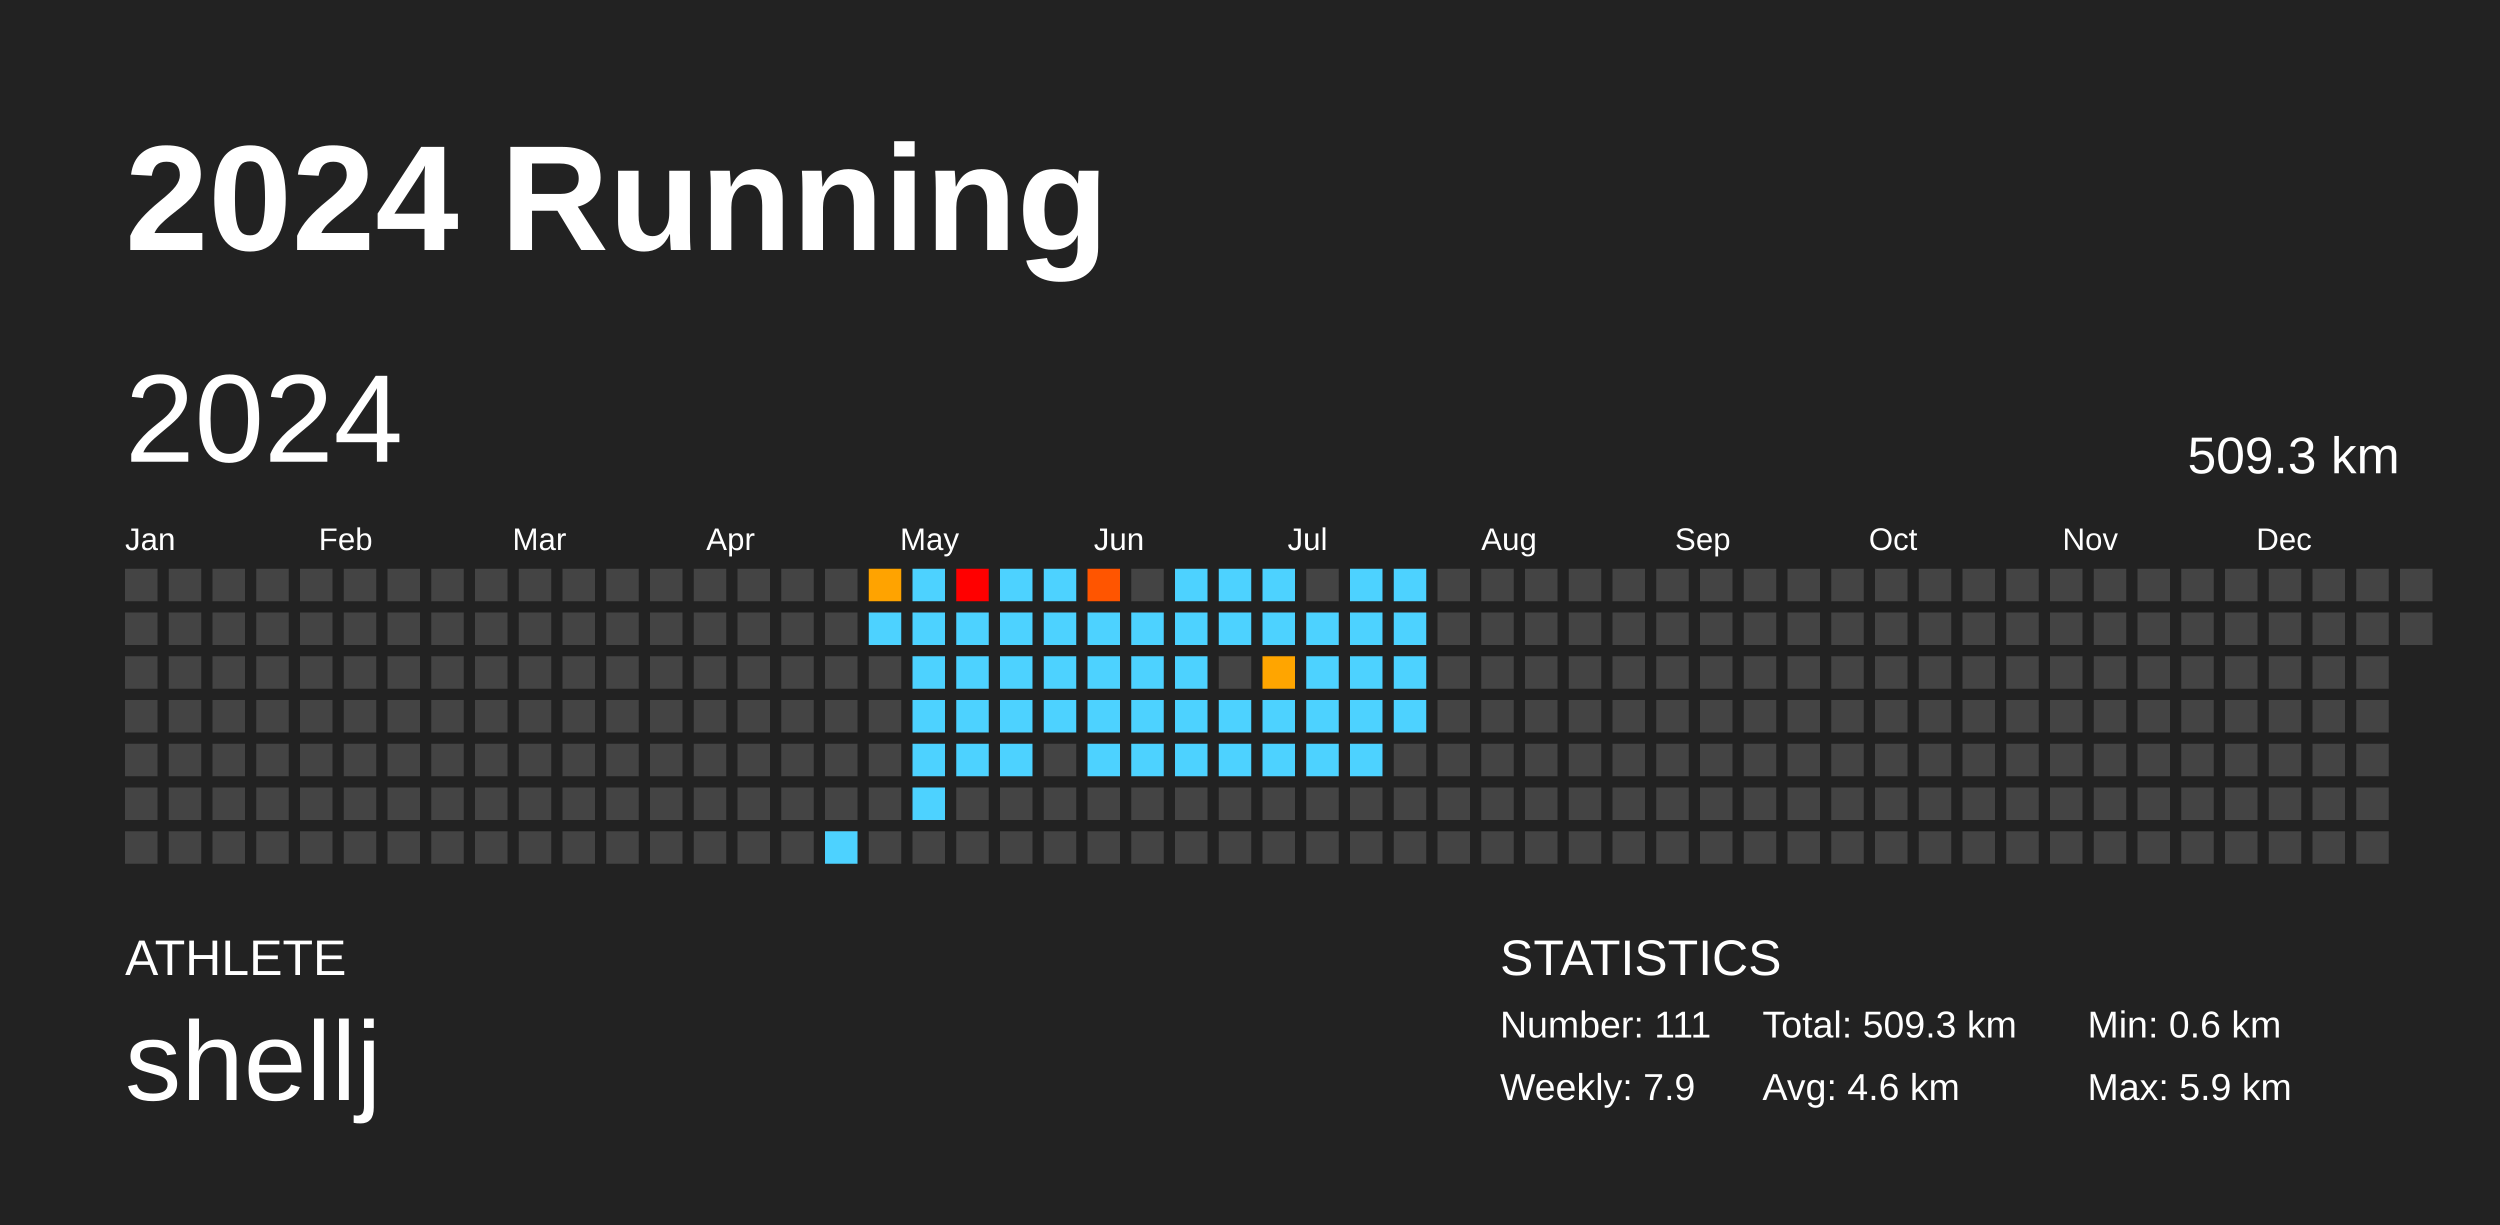
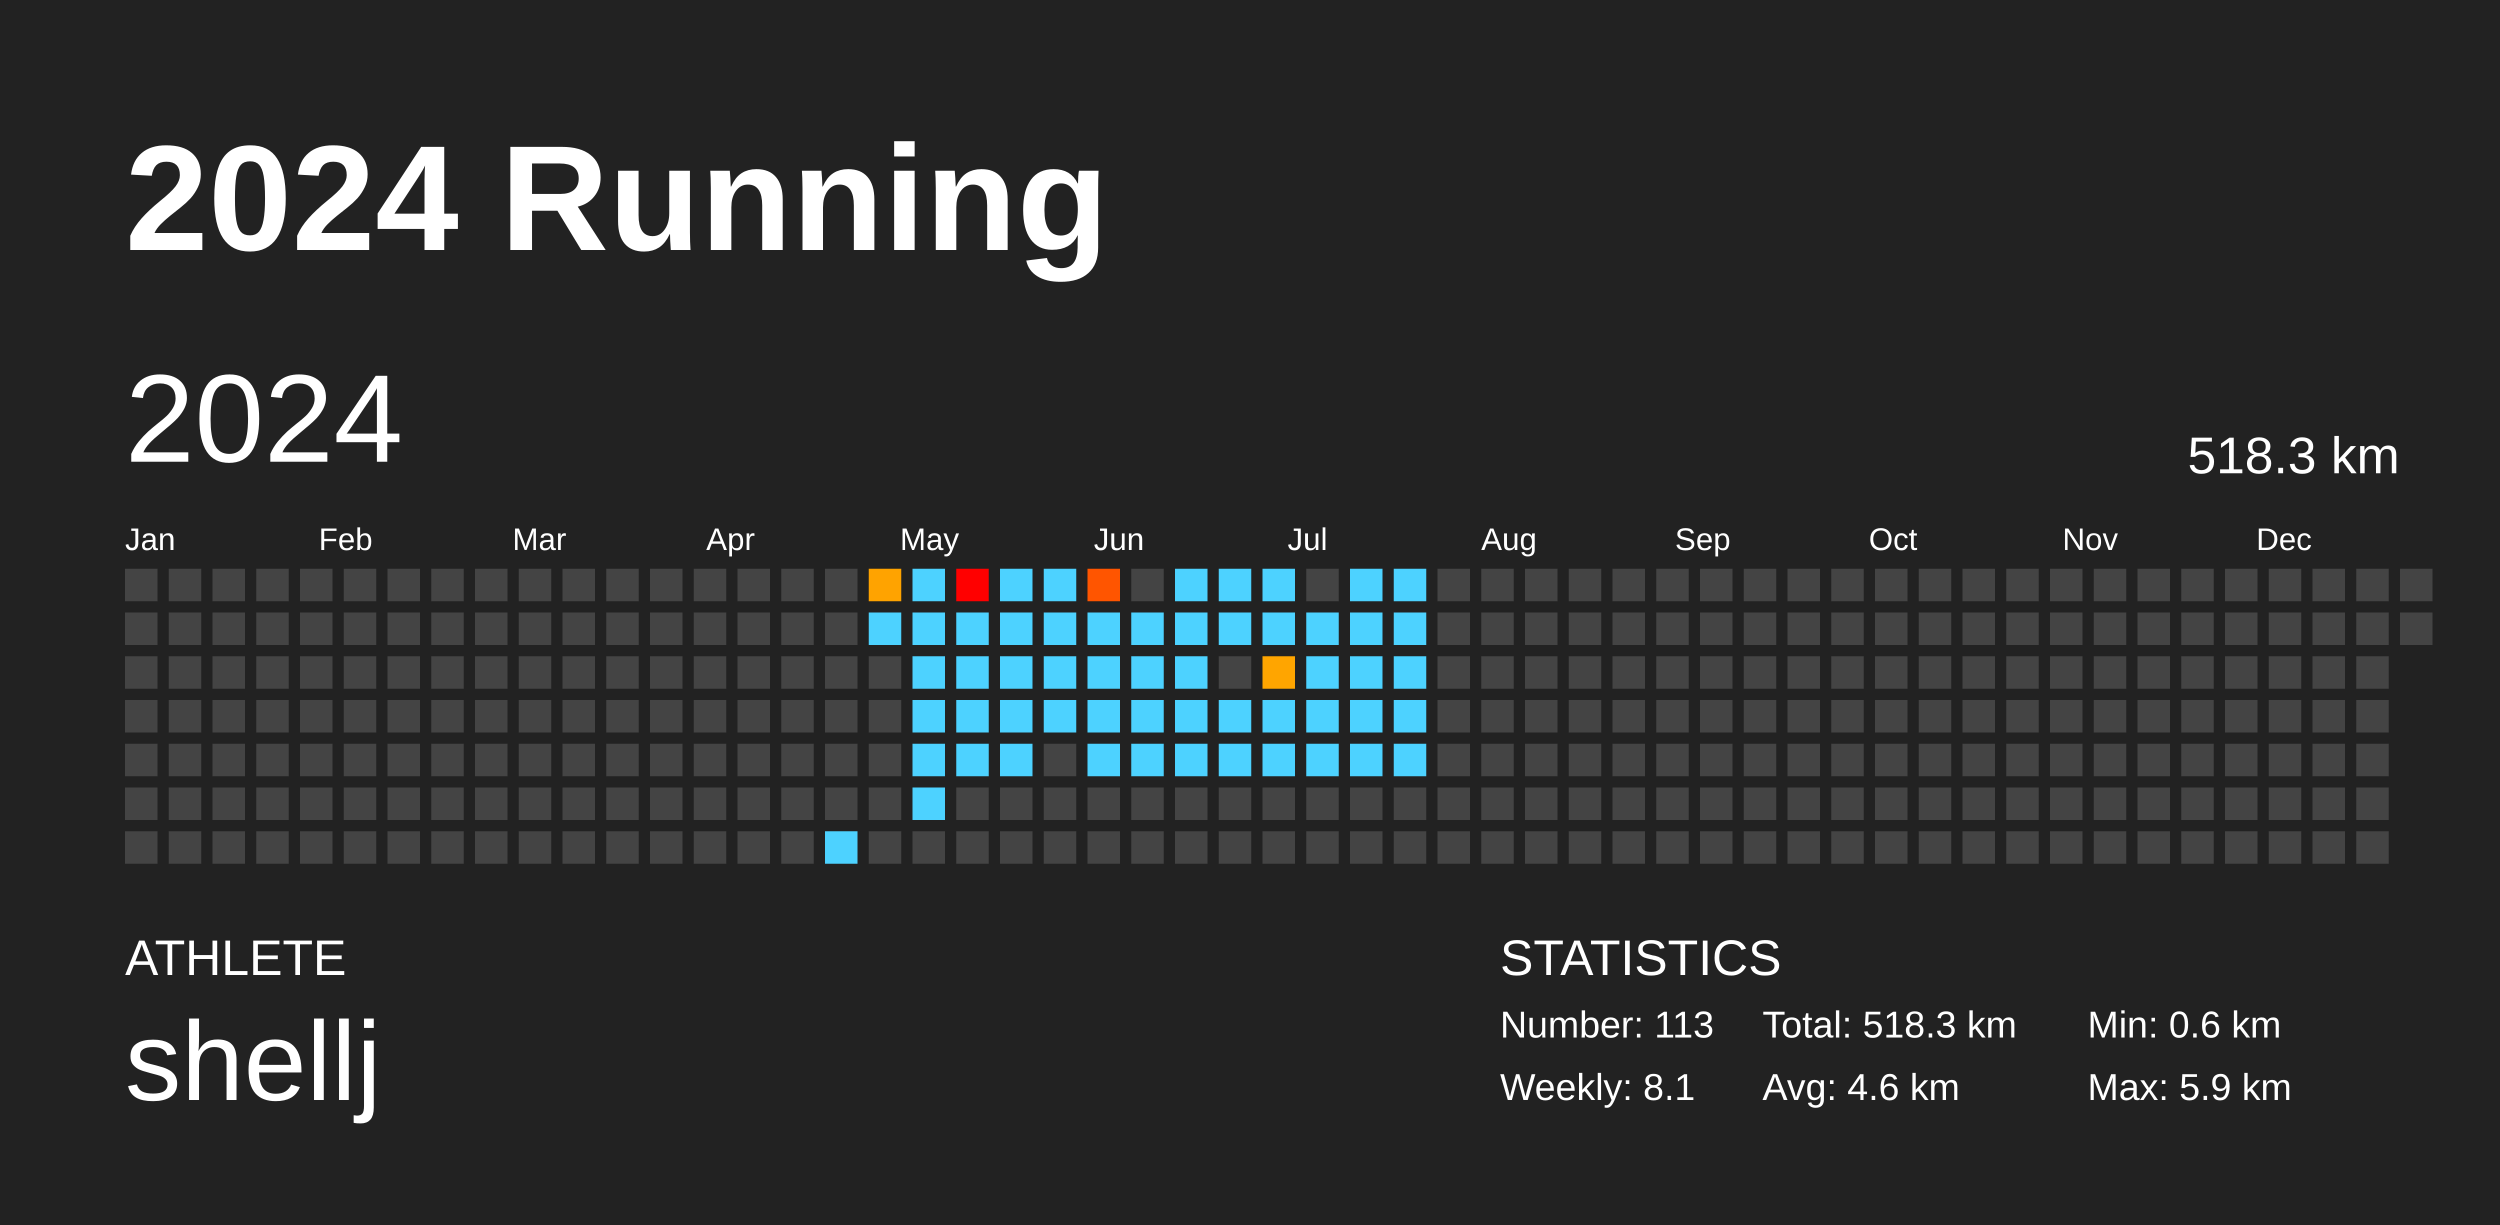
<svg xmlns="http://www.w3.org/2000/svg" baseProfile="full" height="98mm" version="1.1" viewBox="0,0,200,98" width="200mm">
  <defs />
  <rect fill="#222222" height="98" width="200" x="0" y="0" />
  <text fill="#FFFFFF" style="font-size:12px; font-family:Arial; font-weight:bold;" x="10" y="20">2024 Running</text>
  <text fill="#FFFFFF" style="font-size:4px; font-family:Arial" x="10" y="78">ATHLETE</text>
  <text fill="#FFFFFF" style="font-size:9px; font-family:Arial" x="10" y="88">shellj</text>
  <text fill="#FFFFFF" style="font-size:4px; font-family:Arial" x="120" y="78">STATISTICS</text>
-   <text fill="#FFFFFF" style="font-size:3px; font-family:Arial" x="120" y="83">Number: 111</text>
-   <text fill="#FFFFFF" style="font-size:3px; font-family:Arial" x="120" y="88">Weekly: 7.9</text>
-   <text fill="#FFFFFF" style="font-size:3px; font-family:Arial" x="141" y="83">Total: 509.3 km</text>
+   <text fill="#FFFFFF" style="font-size:3px; font-family:Arial" x="120" y="83">Number: 113</text>
+   <text fill="#FFFFFF" style="font-size:3px; font-family:Arial" x="120" y="88">Weekly: 8.1</text>
+   <text fill="#FFFFFF" style="font-size:3px; font-family:Arial" x="141" y="83">Total: 518.3 km</text>
  <text fill="#FFFFFF" style="font-size:3px; font-family:Arial" x="141" y="88">Avg: 4.6 km</text>
  <text fill="#FFFFFF" style="font-size:3px; font-family:Arial" x="167" y="83">Min: 0.6 km</text>
  <text fill="#FFFFFF" style="font-size:3px; font-family:Arial" x="167" y="88">Max: 5.9 km</text>
  <text dominant-baseline="hanging" fill="#FFFFFF" style="font-size:10.0px; font-family:Arial;" x="10" y="30">2024</text>
-   <text dominant-baseline="hanging" fill="#FFFFFF" style="font-size:4.125px; font-family:Arial;" x="175" y="35">509.3 km</text>
+   <text dominant-baseline="hanging" fill="#FFFFFF" style="font-size:4.125px; font-family:Arial;" x="175" y="35">518.3 km</text>
  <text fill="#FFFFFF" style="font-size:2.5px; font-family:Arial" x="10.0" y="44">Jan</text>
  <text fill="#FFFFFF" style="font-size:2.5px; font-family:Arial" x="25.5" y="44">Feb</text>
  <text fill="#FFFFFF" style="font-size:2.5px; font-family:Arial" x="41.0" y="44">Mar</text>
  <text fill="#FFFFFF" style="font-size:2.5px; font-family:Arial" x="56.5" y="44">Apr</text>
  <text fill="#FFFFFF" style="font-size:2.5px; font-family:Arial" x="72.0" y="44">May</text>
  <text fill="#FFFFFF" style="font-size:2.5px; font-family:Arial" x="87.5" y="44">Jun</text>
  <text fill="#FFFFFF" style="font-size:2.5px; font-family:Arial" x="103.0" y="44">Jul</text>
  <text fill="#FFFFFF" style="font-size:2.5px; font-family:Arial" x="118.5" y="44">Aug</text>
  <text fill="#FFFFFF" style="font-size:2.5px; font-family:Arial" x="134.0" y="44">Sep</text>
  <text fill="#FFFFFF" style="font-size:2.5px; font-family:Arial" x="149.5" y="44">Oct</text>
  <text fill="#FFFFFF" style="font-size:2.5px; font-family:Arial" x="165.0" y="44">Nov</text>
  <text fill="#FFFFFF" style="font-size:2.5px; font-family:Arial" x="180.5" y="44">Dec</text>
  <rect fill="#444444" height="2.6" width="2.6" x="10.0" y="45.5" />
  <rect fill="#444444" height="2.6" width="2.6" x="10.0" y="49.0" />
  <rect fill="#444444" height="2.6" width="2.6" x="10.0" y="52.5" />
  <rect fill="#444444" height="2.6" width="2.6" x="10.0" y="56.0" />
  <rect fill="#444444" height="2.6" width="2.6" x="10.0" y="59.5" />
  <rect fill="#444444" height="2.6" width="2.6" x="10.0" y="63.0" />
  <rect fill="#444444" height="2.6" width="2.6" x="10.0" y="66.5" />
  <rect fill="#444444" height="2.6" width="2.6" x="13.5" y="45.5" />
  <rect fill="#444444" height="2.6" width="2.6" x="13.5" y="49.0" />
  <rect fill="#444444" height="2.6" width="2.6" x="13.5" y="52.5" />
  <rect fill="#444444" height="2.6" width="2.6" x="13.5" y="56.0" />
  <rect fill="#444444" height="2.6" width="2.6" x="13.5" y="59.5" />
  <rect fill="#444444" height="2.6" width="2.6" x="13.5" y="63.0" />
  <rect fill="#444444" height="2.6" width="2.6" x="13.5" y="66.5" />
  <rect fill="#444444" height="2.6" width="2.6" x="17.0" y="45.5" />
  <rect fill="#444444" height="2.6" width="2.6" x="17.0" y="49.0" />
  <rect fill="#444444" height="2.6" width="2.6" x="17.0" y="52.5" />
  <rect fill="#444444" height="2.6" width="2.6" x="17.0" y="56.0" />
  <rect fill="#444444" height="2.6" width="2.6" x="17.0" y="59.5" />
  <rect fill="#444444" height="2.6" width="2.6" x="17.0" y="63.0" />
  <rect fill="#444444" height="2.6" width="2.6" x="17.0" y="66.5" />
  <rect fill="#444444" height="2.6" width="2.6" x="20.5" y="45.5" />
  <rect fill="#444444" height="2.6" width="2.6" x="20.5" y="49.0" />
  <rect fill="#444444" height="2.6" width="2.6" x="20.5" y="52.5" />
  <rect fill="#444444" height="2.6" width="2.6" x="20.5" y="56.0" />
  <rect fill="#444444" height="2.6" width="2.6" x="20.5" y="59.5" />
  <rect fill="#444444" height="2.6" width="2.6" x="20.5" y="63.0" />
  <rect fill="#444444" height="2.6" width="2.6" x="20.5" y="66.5" />
  <rect fill="#444444" height="2.6" width="2.6" x="24.0" y="45.5" />
  <rect fill="#444444" height="2.6" width="2.6" x="24.0" y="49.0" />
  <rect fill="#444444" height="2.6" width="2.6" x="24.0" y="52.5" />
  <rect fill="#444444" height="2.6" width="2.6" x="24.0" y="56.0" />
  <rect fill="#444444" height="2.6" width="2.6" x="24.0" y="59.5" />
  <rect fill="#444444" height="2.6" width="2.6" x="24.0" y="63.0" />
  <rect fill="#444444" height="2.6" width="2.6" x="24.0" y="66.5" />
  <rect fill="#444444" height="2.6" width="2.6" x="27.5" y="45.5" />
  <rect fill="#444444" height="2.6" width="2.6" x="27.5" y="49.0" />
  <rect fill="#444444" height="2.6" width="2.6" x="27.5" y="52.5" />
  <rect fill="#444444" height="2.6" width="2.6" x="27.5" y="56.0" />
  <rect fill="#444444" height="2.6" width="2.6" x="27.5" y="59.5" />
  <rect fill="#444444" height="2.6" width="2.6" x="27.5" y="63.0" />
  <rect fill="#444444" height="2.6" width="2.6" x="27.5" y="66.5" />
  <rect fill="#444444" height="2.6" width="2.6" x="31.0" y="45.5" />
  <rect fill="#444444" height="2.6" width="2.6" x="31.0" y="49.0" />
  <rect fill="#444444" height="2.6" width="2.6" x="31.0" y="52.5" />
  <rect fill="#444444" height="2.6" width="2.6" x="31.0" y="56.0" />
  <rect fill="#444444" height="2.6" width="2.6" x="31.0" y="59.5" />
  <rect fill="#444444" height="2.6" width="2.6" x="31.0" y="63.0" />
  <rect fill="#444444" height="2.6" width="2.6" x="31.0" y="66.5" />
  <rect fill="#444444" height="2.6" width="2.6" x="34.5" y="45.5" />
  <rect fill="#444444" height="2.6" width="2.6" x="34.5" y="49.0" />
  <rect fill="#444444" height="2.6" width="2.6" x="34.5" y="52.5" />
  <rect fill="#444444" height="2.6" width="2.6" x="34.5" y="56.0" />
  <rect fill="#444444" height="2.6" width="2.6" x="34.5" y="59.5" />
  <rect fill="#444444" height="2.6" width="2.6" x="34.5" y="63.0" />
  <rect fill="#444444" height="2.6" width="2.6" x="34.5" y="66.5" />
  <rect fill="#444444" height="2.6" width="2.6" x="38.0" y="45.5" />
  <rect fill="#444444" height="2.6" width="2.6" x="38.0" y="49.0" />
  <rect fill="#444444" height="2.6" width="2.6" x="38.0" y="52.5" />
  <rect fill="#444444" height="2.6" width="2.6" x="38.0" y="56.0" />
  <rect fill="#444444" height="2.6" width="2.6" x="38.0" y="59.5" />
  <rect fill="#444444" height="2.6" width="2.6" x="38.0" y="63.0" />
  <rect fill="#444444" height="2.6" width="2.6" x="38.0" y="66.5" />
  <rect fill="#444444" height="2.6" width="2.6" x="41.5" y="45.5" />
  <rect fill="#444444" height="2.6" width="2.6" x="41.5" y="49.0" />
  <rect fill="#444444" height="2.6" width="2.6" x="41.5" y="52.5" />
  <rect fill="#444444" height="2.6" width="2.6" x="41.5" y="56.0" />
  <rect fill="#444444" height="2.6" width="2.6" x="41.5" y="59.5" />
  <rect fill="#444444" height="2.6" width="2.6" x="41.5" y="63.0" />
  <rect fill="#444444" height="2.6" width="2.6" x="41.5" y="66.5" />
  <rect fill="#444444" height="2.6" width="2.6" x="45.0" y="45.5" />
  <rect fill="#444444" height="2.6" width="2.6" x="45.0" y="49.0" />
  <rect fill="#444444" height="2.6" width="2.6" x="45.0" y="52.5" />
  <rect fill="#444444" height="2.6" width="2.6" x="45.0" y="56.0" />
  <rect fill="#444444" height="2.6" width="2.6" x="45.0" y="59.5" />
  <rect fill="#444444" height="2.6" width="2.6" x="45.0" y="63.0" />
  <rect fill="#444444" height="2.6" width="2.6" x="45.0" y="66.5" />
  <rect fill="#444444" height="2.6" width="2.6" x="48.5" y="45.5" />
  <rect fill="#444444" height="2.6" width="2.6" x="48.5" y="49.0" />
  <rect fill="#444444" height="2.6" width="2.6" x="48.5" y="52.5" />
  <rect fill="#444444" height="2.6" width="2.6" x="48.5" y="56.0" />
  <rect fill="#444444" height="2.6" width="2.6" x="48.5" y="59.5" />
  <rect fill="#444444" height="2.6" width="2.6" x="48.5" y="63.0" />
  <rect fill="#444444" height="2.6" width="2.6" x="48.5" y="66.5" />
  <rect fill="#444444" height="2.6" width="2.6" x="52.0" y="45.5" />
  <rect fill="#444444" height="2.6" width="2.6" x="52.0" y="49.0" />
  <rect fill="#444444" height="2.6" width="2.6" x="52.0" y="52.5" />
  <rect fill="#444444" height="2.6" width="2.6" x="52.0" y="56.0" />
  <rect fill="#444444" height="2.6" width="2.6" x="52.0" y="59.5" />
  <rect fill="#444444" height="2.6" width="2.6" x="52.0" y="63.0" />
  <rect fill="#444444" height="2.6" width="2.6" x="52.0" y="66.5" />
  <rect fill="#444444" height="2.6" width="2.6" x="55.5" y="45.5" />
  <rect fill="#444444" height="2.6" width="2.6" x="55.5" y="49.0" />
  <rect fill="#444444" height="2.6" width="2.6" x="55.5" y="52.5" />
  <rect fill="#444444" height="2.6" width="2.6" x="55.5" y="56.0" />
  <rect fill="#444444" height="2.6" width="2.6" x="55.5" y="59.5" />
  <rect fill="#444444" height="2.6" width="2.6" x="55.5" y="63.0" />
  <rect fill="#444444" height="2.6" width="2.6" x="55.5" y="66.5" />
  <rect fill="#444444" height="2.6" width="2.6" x="59.0" y="45.5" />
  <rect fill="#444444" height="2.6" width="2.6" x="59.0" y="49.0" />
  <rect fill="#444444" height="2.6" width="2.6" x="59.0" y="52.5" />
  <rect fill="#444444" height="2.6" width="2.6" x="59.0" y="56.0" />
  <rect fill="#444444" height="2.6" width="2.6" x="59.0" y="59.5" />
  <rect fill="#444444" height="2.6" width="2.6" x="59.0" y="63.0" />
  <rect fill="#444444" height="2.6" width="2.6" x="59.0" y="66.5" />
  <rect fill="#444444" height="2.6" width="2.6" x="62.5" y="45.5" />
  <rect fill="#444444" height="2.6" width="2.6" x="62.5" y="49.0" />
  <rect fill="#444444" height="2.6" width="2.6" x="62.5" y="52.5" />
  <rect fill="#444444" height="2.6" width="2.6" x="62.5" y="56.0" />
  <rect fill="#444444" height="2.6" width="2.6" x="62.5" y="59.5" />
  <rect fill="#444444" height="2.6" width="2.6" x="62.5" y="63.0" />
  <rect fill="#444444" height="2.6" width="2.6" x="62.5" y="66.5" />
  <rect fill="#444444" height="2.6" width="2.6" x="66.0" y="45.5" />
  <rect fill="#444444" height="2.6" width="2.6" x="66.0" y="49.0" />
  <rect fill="#444444" height="2.6" width="2.6" x="66.0" y="52.5" />
  <rect fill="#444444" height="2.6" width="2.6" x="66.0" y="56.0" />
  <rect fill="#444444" height="2.6" width="2.6" x="66.0" y="59.5" />
  <rect fill="#444444" height="2.6" width="2.6" x="66.0" y="63.0" />
  <rect fill="#4dd2ff" height="2.6" width="2.6" x="66.0" y="66.5" />
  <rect fill="#ffa300" height="2.6" width="2.6" x="69.5" y="45.5" />
  <rect fill="#4dd2ff" height="2.6" width="2.6" x="69.5" y="49.0" />
  <rect fill="#444444" height="2.6" width="2.6" x="69.5" y="52.5" />
  <rect fill="#444444" height="2.6" width="2.6" x="69.5" y="56.0" />
  <rect fill="#444444" height="2.6" width="2.6" x="69.5" y="59.5" />
  <rect fill="#444444" height="2.6" width="2.6" x="69.5" y="63.0" />
  <rect fill="#444444" height="2.6" width="2.6" x="69.5" y="66.5" />
  <rect fill="#4dd2ff" height="2.6" width="2.6" x="73.0" y="45.5" />
  <rect fill="#4dd2ff" height="2.6" width="2.6" x="73.0" y="49.0" />
  <rect fill="#4dd2ff" height="2.6" width="2.6" x="73.0" y="52.5" />
  <rect fill="#4dd2ff" height="2.6" width="2.6" x="73.0" y="56.0" />
  <rect fill="#4dd2ff" height="2.6" width="2.6" x="73.0" y="59.5" />
  <rect fill="#4dd2ff" height="2.6" width="2.6" x="73.0" y="63.0" />
  <rect fill="#444444" height="2.6" width="2.6" x="73.0" y="66.5" />
  <rect fill="red" height="2.6" width="2.6" x="76.5" y="45.5" />
  <rect fill="#4dd2ff" height="2.6" width="2.6" x="76.5" y="49.0" />
  <rect fill="#4dd2ff" height="2.6" width="2.6" x="76.5" y="52.5" />
  <rect fill="#4dd2ff" height="2.6" width="2.6" x="76.5" y="56.0" />
  <rect fill="#4dd2ff" height="2.6" width="2.6" x="76.5" y="59.5" />
  <rect fill="#444444" height="2.6" width="2.6" x="76.5" y="63.0" />
  <rect fill="#444444" height="2.6" width="2.6" x="76.5" y="66.5" />
  <rect fill="#4dd2ff" height="2.6" width="2.6" x="80.0" y="45.5" />
  <rect fill="#4dd2ff" height="2.6" width="2.6" x="80.0" y="49.0" />
  <rect fill="#4dd2ff" height="2.6" width="2.6" x="80.0" y="52.5" />
  <rect fill="#4dd2ff" height="2.6" width="2.6" x="80.0" y="56.0" />
  <rect fill="#4dd2ff" height="2.6" width="2.6" x="80.0" y="59.5" />
  <rect fill="#444444" height="2.6" width="2.6" x="80.0" y="63.0" />
  <rect fill="#444444" height="2.6" width="2.6" x="80.0" y="66.5" />
  <rect fill="#4dd2ff" height="2.6" width="2.6" x="83.5" y="45.5" />
  <rect fill="#4dd2ff" height="2.6" width="2.6" x="83.5" y="49.0" />
  <rect fill="#4dd2ff" height="2.6" width="2.6" x="83.5" y="52.5" />
  <rect fill="#4dd2ff" height="2.6" width="2.6" x="83.5" y="56.0" />
  <rect fill="#444444" height="2.6" width="2.6" x="83.5" y="59.5" />
  <rect fill="#444444" height="2.6" width="2.6" x="83.5" y="63.0" />
  <rect fill="#444444" height="2.6" width="2.6" x="83.5" y="66.5" />
  <rect fill="#ff5500" height="2.6" width="2.6" x="87.0" y="45.5" />
  <rect fill="#4dd2ff" height="2.6" width="2.6" x="87.0" y="49.0" />
  <rect fill="#4dd2ff" height="2.6" width="2.6" x="87.0" y="52.5" />
  <rect fill="#4dd2ff" height="2.6" width="2.6" x="87.0" y="56.0" />
  <rect fill="#4dd2ff" height="2.6" width="2.6" x="87.0" y="59.5" />
  <rect fill="#444444" height="2.6" width="2.6" x="87.0" y="63.0" />
  <rect fill="#444444" height="2.6" width="2.6" x="87.0" y="66.5" />
  <rect fill="#444444" height="2.6" width="2.6" x="90.5" y="45.5" />
  <rect fill="#4dd2ff" height="2.6" width="2.6" x="90.5" y="49.0" />
  <rect fill="#4dd2ff" height="2.6" width="2.6" x="90.5" y="52.5" />
  <rect fill="#4dd2ff" height="2.6" width="2.6" x="90.5" y="56.0" />
  <rect fill="#4dd2ff" height="2.6" width="2.6" x="90.5" y="59.5" />
  <rect fill="#444444" height="2.6" width="2.6" x="90.5" y="63.0" />
  <rect fill="#444444" height="2.6" width="2.6" x="90.5" y="66.5" />
  <rect fill="#4dd2ff" height="2.6" width="2.6" x="94.0" y="45.5" />
  <rect fill="#4dd2ff" height="2.6" width="2.6" x="94.0" y="49.0" />
  <rect fill="#4dd2ff" height="2.6" width="2.6" x="94.0" y="52.5" />
  <rect fill="#4dd2ff" height="2.6" width="2.6" x="94.0" y="56.0" />
  <rect fill="#4dd2ff" height="2.6" width="2.6" x="94.0" y="59.5" />
  <rect fill="#444444" height="2.6" width="2.6" x="94.0" y="63.0" />
  <rect fill="#444444" height="2.6" width="2.6" x="94.0" y="66.5" />
  <rect fill="#4dd2ff" height="2.6" width="2.6" x="97.5" y="45.5" />
  <rect fill="#4dd2ff" height="2.6" width="2.6" x="97.5" y="49.0" />
  <rect fill="#444444" height="2.6" width="2.6" x="97.5" y="52.5" />
  <rect fill="#4dd2ff" height="2.6" width="2.6" x="97.5" y="56.0" />
  <rect fill="#4dd2ff" height="2.6" width="2.6" x="97.5" y="59.5" />
  <rect fill="#444444" height="2.6" width="2.6" x="97.5" y="63.0" />
  <rect fill="#444444" height="2.6" width="2.6" x="97.5" y="66.5" />
  <rect fill="#4dd2ff" height="2.6" width="2.6" x="101.0" y="45.5" />
  <rect fill="#4dd2ff" height="2.6" width="2.6" x="101.0" y="49.0" />
  <rect fill="#ffa500" height="2.6" width="2.6" x="101.0" y="52.5" />
  <rect fill="#4dd2ff" height="2.6" width="2.6" x="101.0" y="56.0" />
  <rect fill="#4dd2ff" height="2.6" width="2.6" x="101.0" y="59.5" />
  <rect fill="#444444" height="2.6" width="2.6" x="101.0" y="63.0" />
  <rect fill="#444444" height="2.6" width="2.6" x="101.0" y="66.5" />
  <rect fill="#444444" height="2.6" width="2.6" x="104.5" y="45.5" />
  <rect fill="#4dd2ff" height="2.6" width="2.6" x="104.5" y="49.0" />
  <rect fill="#4dd2ff" height="2.6" width="2.6" x="104.5" y="52.5" />
  <rect fill="#4dd2ff" height="2.6" width="2.6" x="104.5" y="56.0" />
  <rect fill="#4dd2ff" height="2.6" width="2.6" x="104.5" y="59.5" />
  <rect fill="#444444" height="2.6" width="2.6" x="104.5" y="63.0" />
  <rect fill="#444444" height="2.6" width="2.6" x="104.5" y="66.5" />
  <rect fill="#4dd2ff" height="2.6" width="2.6" x="108.0" y="45.5" />
  <rect fill="#4dd2ff" height="2.6" width="2.6" x="108.0" y="49.0" />
  <rect fill="#4dd2ff" height="2.6" width="2.6" x="108.0" y="52.5" />
  <rect fill="#4dd2ff" height="2.6" width="2.6" x="108.0" y="56.0" />
  <rect fill="#4dd2ff" height="2.6" width="2.6" x="108.0" y="59.5" />
  <rect fill="#444444" height="2.6" width="2.6" x="108.0" y="63.0" />
  <rect fill="#444444" height="2.6" width="2.6" x="108.0" y="66.5" />
  <rect fill="#4dd2ff" height="2.6" width="2.6" x="111.5" y="45.5" />
  <rect fill="#4dd2ff" height="2.6" width="2.6" x="111.5" y="49.0" />
  <rect fill="#4dd2ff" height="2.6" width="2.6" x="111.5" y="52.5" />
  <rect fill="#4dd2ff" height="2.6" width="2.6" x="111.5" y="56.0" />
-   <rect fill="#444444" height="2.6" width="2.6" x="111.5" y="59.5" />
+   <rect fill="#4dd2ff" height="2.6" width="2.6" x="111.5" y="59.5" />
  <rect fill="#444444" height="2.6" width="2.6" x="111.5" y="63.0" />
  <rect fill="#444444" height="2.6" width="2.6" x="111.5" y="66.5" />
  <rect fill="#444444" height="2.6" width="2.6" x="115.0" y="45.5" />
  <rect fill="#444444" height="2.6" width="2.6" x="115.0" y="49.0" />
  <rect fill="#444444" height="2.6" width="2.6" x="115.0" y="52.5" />
  <rect fill="#444444" height="2.6" width="2.6" x="115.0" y="56.0" />
  <rect fill="#444444" height="2.6" width="2.6" x="115.0" y="59.5" />
  <rect fill="#444444" height="2.6" width="2.6" x="115.0" y="63.0" />
  <rect fill="#444444" height="2.6" width="2.6" x="115.0" y="66.5" />
  <rect fill="#444444" height="2.6" width="2.6" x="118.5" y="45.5" />
  <rect fill="#444444" height="2.6" width="2.6" x="118.5" y="49.0" />
  <rect fill="#444444" height="2.6" width="2.6" x="118.5" y="52.5" />
  <rect fill="#444444" height="2.6" width="2.6" x="118.5" y="56.0" />
  <rect fill="#444444" height="2.6" width="2.6" x="118.5" y="59.5" />
  <rect fill="#444444" height="2.6" width="2.6" x="118.5" y="63.0" />
  <rect fill="#444444" height="2.6" width="2.6" x="118.5" y="66.5" />
  <rect fill="#444444" height="2.6" width="2.6" x="122.0" y="45.5" />
  <rect fill="#444444" height="2.6" width="2.6" x="122.0" y="49.0" />
  <rect fill="#444444" height="2.6" width="2.6" x="122.0" y="52.5" />
  <rect fill="#444444" height="2.6" width="2.6" x="122.0" y="56.0" />
  <rect fill="#444444" height="2.6" width="2.6" x="122.0" y="59.5" />
  <rect fill="#444444" height="2.6" width="2.6" x="122.0" y="63.0" />
  <rect fill="#444444" height="2.6" width="2.6" x="122.0" y="66.5" />
  <rect fill="#444444" height="2.6" width="2.6" x="125.5" y="45.5" />
  <rect fill="#444444" height="2.6" width="2.6" x="125.5" y="49.0" />
  <rect fill="#444444" height="2.6" width="2.6" x="125.5" y="52.5" />
  <rect fill="#444444" height="2.6" width="2.6" x="125.5" y="56.0" />
  <rect fill="#444444" height="2.6" width="2.6" x="125.5" y="59.5" />
  <rect fill="#444444" height="2.6" width="2.6" x="125.5" y="63.0" />
  <rect fill="#444444" height="2.6" width="2.6" x="125.5" y="66.5" />
  <rect fill="#444444" height="2.6" width="2.6" x="129.0" y="45.5" />
  <rect fill="#444444" height="2.6" width="2.6" x="129.0" y="49.0" />
  <rect fill="#444444" height="2.6" width="2.6" x="129.0" y="52.5" />
  <rect fill="#444444" height="2.6" width="2.6" x="129.0" y="56.0" />
  <rect fill="#444444" height="2.6" width="2.6" x="129.0" y="59.5" />
  <rect fill="#444444" height="2.6" width="2.6" x="129.0" y="63.0" />
  <rect fill="#444444" height="2.6" width="2.6" x="129.0" y="66.5" />
  <rect fill="#444444" height="2.6" width="2.6" x="132.5" y="45.5" />
  <rect fill="#444444" height="2.6" width="2.6" x="132.5" y="49.0" />
  <rect fill="#444444" height="2.6" width="2.6" x="132.5" y="52.5" />
  <rect fill="#444444" height="2.6" width="2.6" x="132.5" y="56.0" />
  <rect fill="#444444" height="2.6" width="2.6" x="132.5" y="59.5" />
  <rect fill="#444444" height="2.6" width="2.6" x="132.5" y="63.0" />
  <rect fill="#444444" height="2.6" width="2.6" x="132.5" y="66.5" />
  <rect fill="#444444" height="2.6" width="2.6" x="136.0" y="45.5" />
  <rect fill="#444444" height="2.6" width="2.6" x="136.0" y="49.0" />
  <rect fill="#444444" height="2.6" width="2.6" x="136.0" y="52.5" />
  <rect fill="#444444" height="2.6" width="2.6" x="136.0" y="56.0" />
  <rect fill="#444444" height="2.6" width="2.6" x="136.0" y="59.5" />
  <rect fill="#444444" height="2.6" width="2.6" x="136.0" y="63.0" />
  <rect fill="#444444" height="2.6" width="2.6" x="136.0" y="66.5" />
  <rect fill="#444444" height="2.6" width="2.6" x="139.5" y="45.5" />
  <rect fill="#444444" height="2.6" width="2.6" x="139.5" y="49.0" />
  <rect fill="#444444" height="2.6" width="2.6" x="139.5" y="52.5" />
  <rect fill="#444444" height="2.6" width="2.6" x="139.5" y="56.0" />
  <rect fill="#444444" height="2.6" width="2.6" x="139.5" y="59.5" />
  <rect fill="#444444" height="2.6" width="2.6" x="139.5" y="63.0" />
  <rect fill="#444444" height="2.6" width="2.6" x="139.5" y="66.5" />
  <rect fill="#444444" height="2.6" width="2.6" x="143.0" y="45.5" />
  <rect fill="#444444" height="2.6" width="2.6" x="143.0" y="49.0" />
  <rect fill="#444444" height="2.6" width="2.6" x="143.0" y="52.5" />
  <rect fill="#444444" height="2.6" width="2.6" x="143.0" y="56.0" />
  <rect fill="#444444" height="2.6" width="2.6" x="143.0" y="59.5" />
  <rect fill="#444444" height="2.6" width="2.6" x="143.0" y="63.0" />
  <rect fill="#444444" height="2.6" width="2.6" x="143.0" y="66.5" />
  <rect fill="#444444" height="2.6" width="2.6" x="146.5" y="45.5" />
  <rect fill="#444444" height="2.6" width="2.6" x="146.5" y="49.0" />
  <rect fill="#444444" height="2.6" width="2.6" x="146.5" y="52.5" />
  <rect fill="#444444" height="2.6" width="2.6" x="146.5" y="56.0" />
  <rect fill="#444444" height="2.6" width="2.6" x="146.5" y="59.5" />
  <rect fill="#444444" height="2.6" width="2.6" x="146.5" y="63.0" />
  <rect fill="#444444" height="2.6" width="2.6" x="146.5" y="66.5" />
  <rect fill="#444444" height="2.6" width="2.6" x="150.0" y="45.5" />
  <rect fill="#444444" height="2.6" width="2.6" x="150.0" y="49.0" />
  <rect fill="#444444" height="2.6" width="2.6" x="150.0" y="52.5" />
  <rect fill="#444444" height="2.6" width="2.6" x="150.0" y="56.0" />
  <rect fill="#444444" height="2.6" width="2.6" x="150.0" y="59.5" />
  <rect fill="#444444" height="2.6" width="2.6" x="150.0" y="63.0" />
  <rect fill="#444444" height="2.6" width="2.6" x="150.0" y="66.5" />
  <rect fill="#444444" height="2.6" width="2.6" x="153.5" y="45.5" />
  <rect fill="#444444" height="2.6" width="2.6" x="153.5" y="49.0" />
  <rect fill="#444444" height="2.6" width="2.6" x="153.5" y="52.5" />
  <rect fill="#444444" height="2.6" width="2.6" x="153.5" y="56.0" />
  <rect fill="#444444" height="2.6" width="2.6" x="153.5" y="59.5" />
  <rect fill="#444444" height="2.6" width="2.6" x="153.5" y="63.0" />
  <rect fill="#444444" height="2.6" width="2.6" x="153.5" y="66.5" />
  <rect fill="#444444" height="2.6" width="2.6" x="157.0" y="45.5" />
  <rect fill="#444444" height="2.6" width="2.6" x="157.0" y="49.0" />
  <rect fill="#444444" height="2.6" width="2.6" x="157.0" y="52.5" />
  <rect fill="#444444" height="2.6" width="2.6" x="157.0" y="56.0" />
  <rect fill="#444444" height="2.6" width="2.6" x="157.0" y="59.5" />
  <rect fill="#444444" height="2.6" width="2.6" x="157.0" y="63.0" />
  <rect fill="#444444" height="2.6" width="2.6" x="157.0" y="66.5" />
  <rect fill="#444444" height="2.6" width="2.6" x="160.5" y="45.5" />
  <rect fill="#444444" height="2.6" width="2.6" x="160.5" y="49.0" />
  <rect fill="#444444" height="2.6" width="2.6" x="160.5" y="52.5" />
  <rect fill="#444444" height="2.6" width="2.6" x="160.5" y="56.0" />
  <rect fill="#444444" height="2.6" width="2.6" x="160.5" y="59.5" />
  <rect fill="#444444" height="2.6" width="2.6" x="160.5" y="63.0" />
  <rect fill="#444444" height="2.6" width="2.6" x="160.5" y="66.5" />
  <rect fill="#444444" height="2.6" width="2.6" x="164.0" y="45.5" />
  <rect fill="#444444" height="2.6" width="2.6" x="164.0" y="49.0" />
  <rect fill="#444444" height="2.6" width="2.6" x="164.0" y="52.5" />
  <rect fill="#444444" height="2.6" width="2.6" x="164.0" y="56.0" />
  <rect fill="#444444" height="2.6" width="2.6" x="164.0" y="59.5" />
  <rect fill="#444444" height="2.6" width="2.6" x="164.0" y="63.0" />
  <rect fill="#444444" height="2.6" width="2.6" x="164.0" y="66.5" />
  <rect fill="#444444" height="2.6" width="2.6" x="167.5" y="45.5" />
  <rect fill="#444444" height="2.6" width="2.6" x="167.5" y="49.0" />
  <rect fill="#444444" height="2.6" width="2.6" x="167.5" y="52.5" />
  <rect fill="#444444" height="2.6" width="2.6" x="167.5" y="56.0" />
  <rect fill="#444444" height="2.6" width="2.6" x="167.5" y="59.5" />
  <rect fill="#444444" height="2.6" width="2.6" x="167.5" y="63.0" />
  <rect fill="#444444" height="2.6" width="2.6" x="167.5" y="66.5" />
  <rect fill="#444444" height="2.6" width="2.6" x="171.0" y="45.5" />
  <rect fill="#444444" height="2.6" width="2.6" x="171.0" y="49.0" />
  <rect fill="#444444" height="2.6" width="2.6" x="171.0" y="52.5" />
  <rect fill="#444444" height="2.6" width="2.6" x="171.0" y="56.0" />
  <rect fill="#444444" height="2.6" width="2.6" x="171.0" y="59.5" />
  <rect fill="#444444" height="2.6" width="2.6" x="171.0" y="63.0" />
  <rect fill="#444444" height="2.6" width="2.6" x="171.0" y="66.5" />
  <rect fill="#444444" height="2.6" width="2.6" x="174.5" y="45.5" />
  <rect fill="#444444" height="2.6" width="2.6" x="174.5" y="49.0" />
  <rect fill="#444444" height="2.6" width="2.6" x="174.5" y="52.5" />
  <rect fill="#444444" height="2.6" width="2.6" x="174.5" y="56.0" />
  <rect fill="#444444" height="2.6" width="2.6" x="174.5" y="59.5" />
  <rect fill="#444444" height="2.6" width="2.6" x="174.5" y="63.0" />
  <rect fill="#444444" height="2.6" width="2.6" x="174.5" y="66.5" />
  <rect fill="#444444" height="2.6" width="2.6" x="178.0" y="45.5" />
  <rect fill="#444444" height="2.6" width="2.6" x="178.0" y="49.0" />
  <rect fill="#444444" height="2.6" width="2.6" x="178.0" y="52.5" />
  <rect fill="#444444" height="2.6" width="2.6" x="178.0" y="56.0" />
  <rect fill="#444444" height="2.6" width="2.6" x="178.0" y="59.5" />
  <rect fill="#444444" height="2.6" width="2.6" x="178.0" y="63.0" />
  <rect fill="#444444" height="2.6" width="2.6" x="178.0" y="66.5" />
  <rect fill="#444444" height="2.6" width="2.6" x="181.5" y="45.5" />
  <rect fill="#444444" height="2.6" width="2.6" x="181.5" y="49.0" />
  <rect fill="#444444" height="2.6" width="2.6" x="181.5" y="52.5" />
  <rect fill="#444444" height="2.6" width="2.6" x="181.5" y="56.0" />
  <rect fill="#444444" height="2.6" width="2.6" x="181.5" y="59.5" />
  <rect fill="#444444" height="2.6" width="2.6" x="181.5" y="63.0" />
  <rect fill="#444444" height="2.6" width="2.6" x="181.5" y="66.5" />
  <rect fill="#444444" height="2.6" width="2.6" x="185.0" y="45.5" />
  <rect fill="#444444" height="2.6" width="2.6" x="185.0" y="49.0" />
  <rect fill="#444444" height="2.6" width="2.6" x="185.0" y="52.5" />
  <rect fill="#444444" height="2.6" width="2.6" x="185.0" y="56.0" />
  <rect fill="#444444" height="2.6" width="2.6" x="185.0" y="59.5" />
  <rect fill="#444444" height="2.6" width="2.6" x="185.0" y="63.0" />
  <rect fill="#444444" height="2.6" width="2.6" x="185.0" y="66.5" />
  <rect fill="#444444" height="2.6" width="2.6" x="188.5" y="45.5" />
  <rect fill="#444444" height="2.6" width="2.6" x="188.5" y="49.0" />
  <rect fill="#444444" height="2.6" width="2.6" x="188.5" y="52.5" />
  <rect fill="#444444" height="2.6" width="2.6" x="188.5" y="56.0" />
  <rect fill="#444444" height="2.6" width="2.6" x="188.5" y="59.5" />
  <rect fill="#444444" height="2.6" width="2.6" x="188.5" y="63.0" />
  <rect fill="#444444" height="2.6" width="2.6" x="188.5" y="66.5" />
  <rect fill="#444444" height="2.6" width="2.6" x="192.0" y="45.5" />
  <rect fill="#444444" height="2.6" width="2.6" x="192.0" y="49.0" />
</svg>
